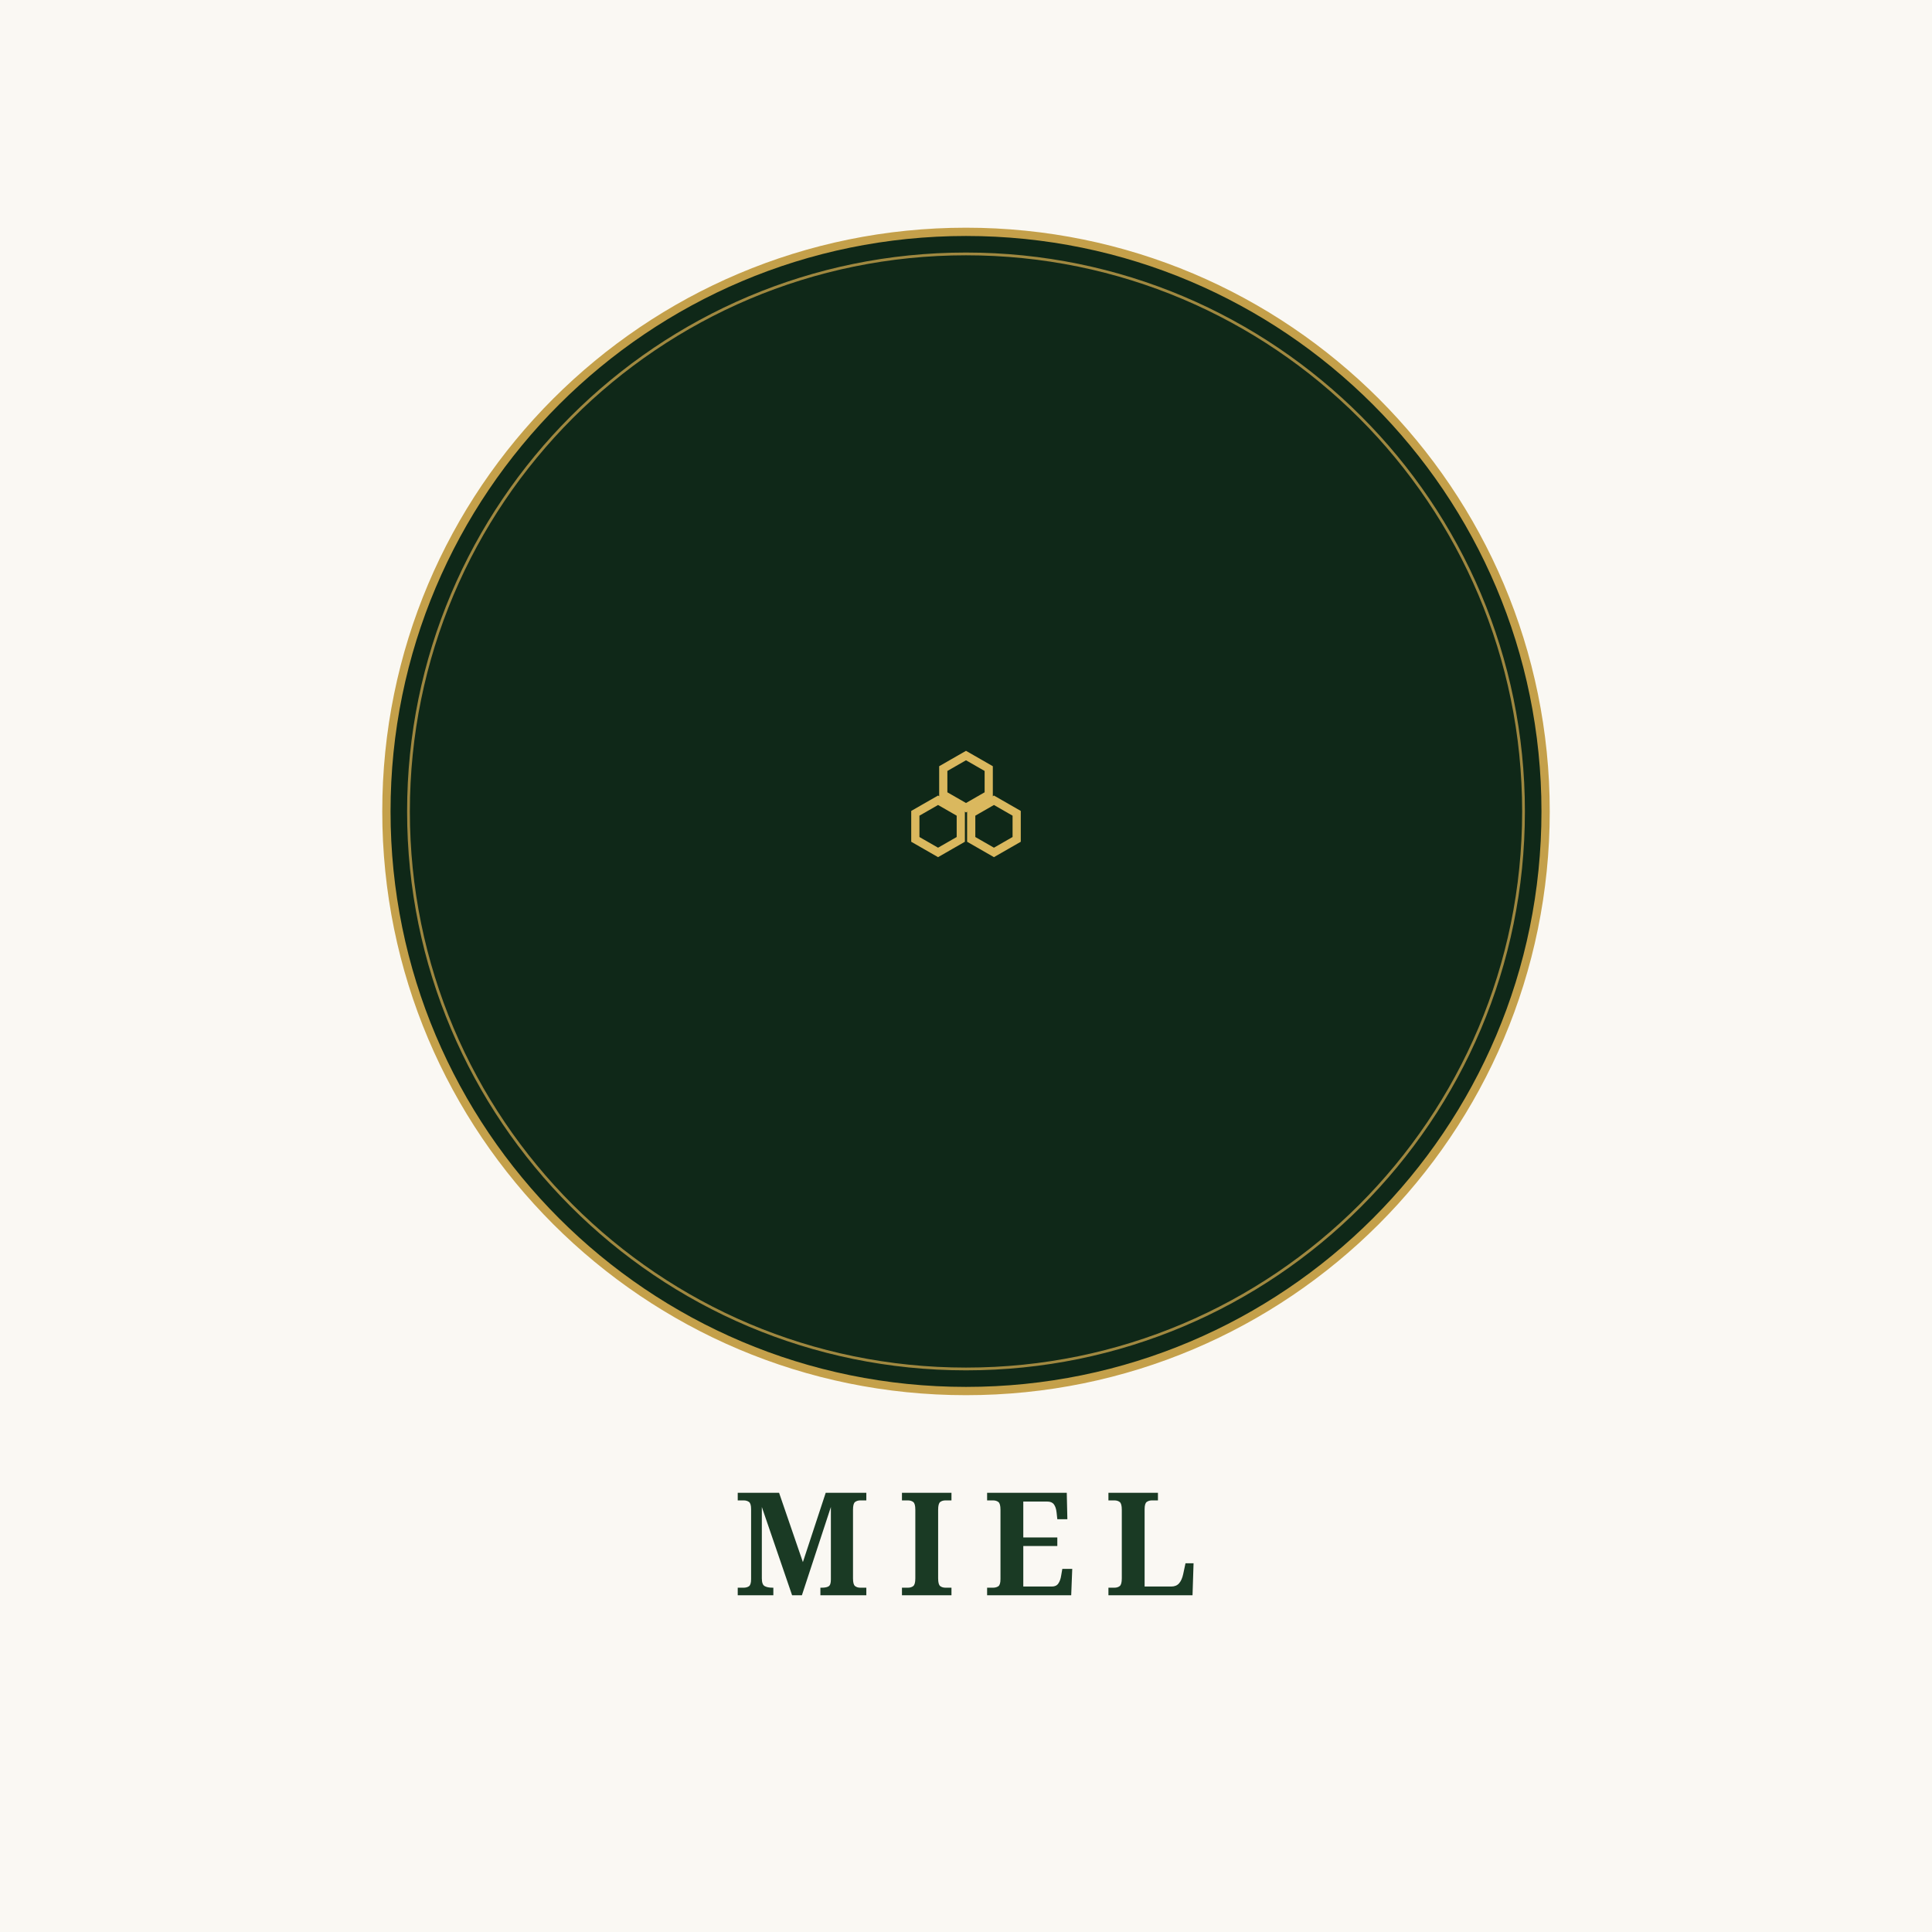
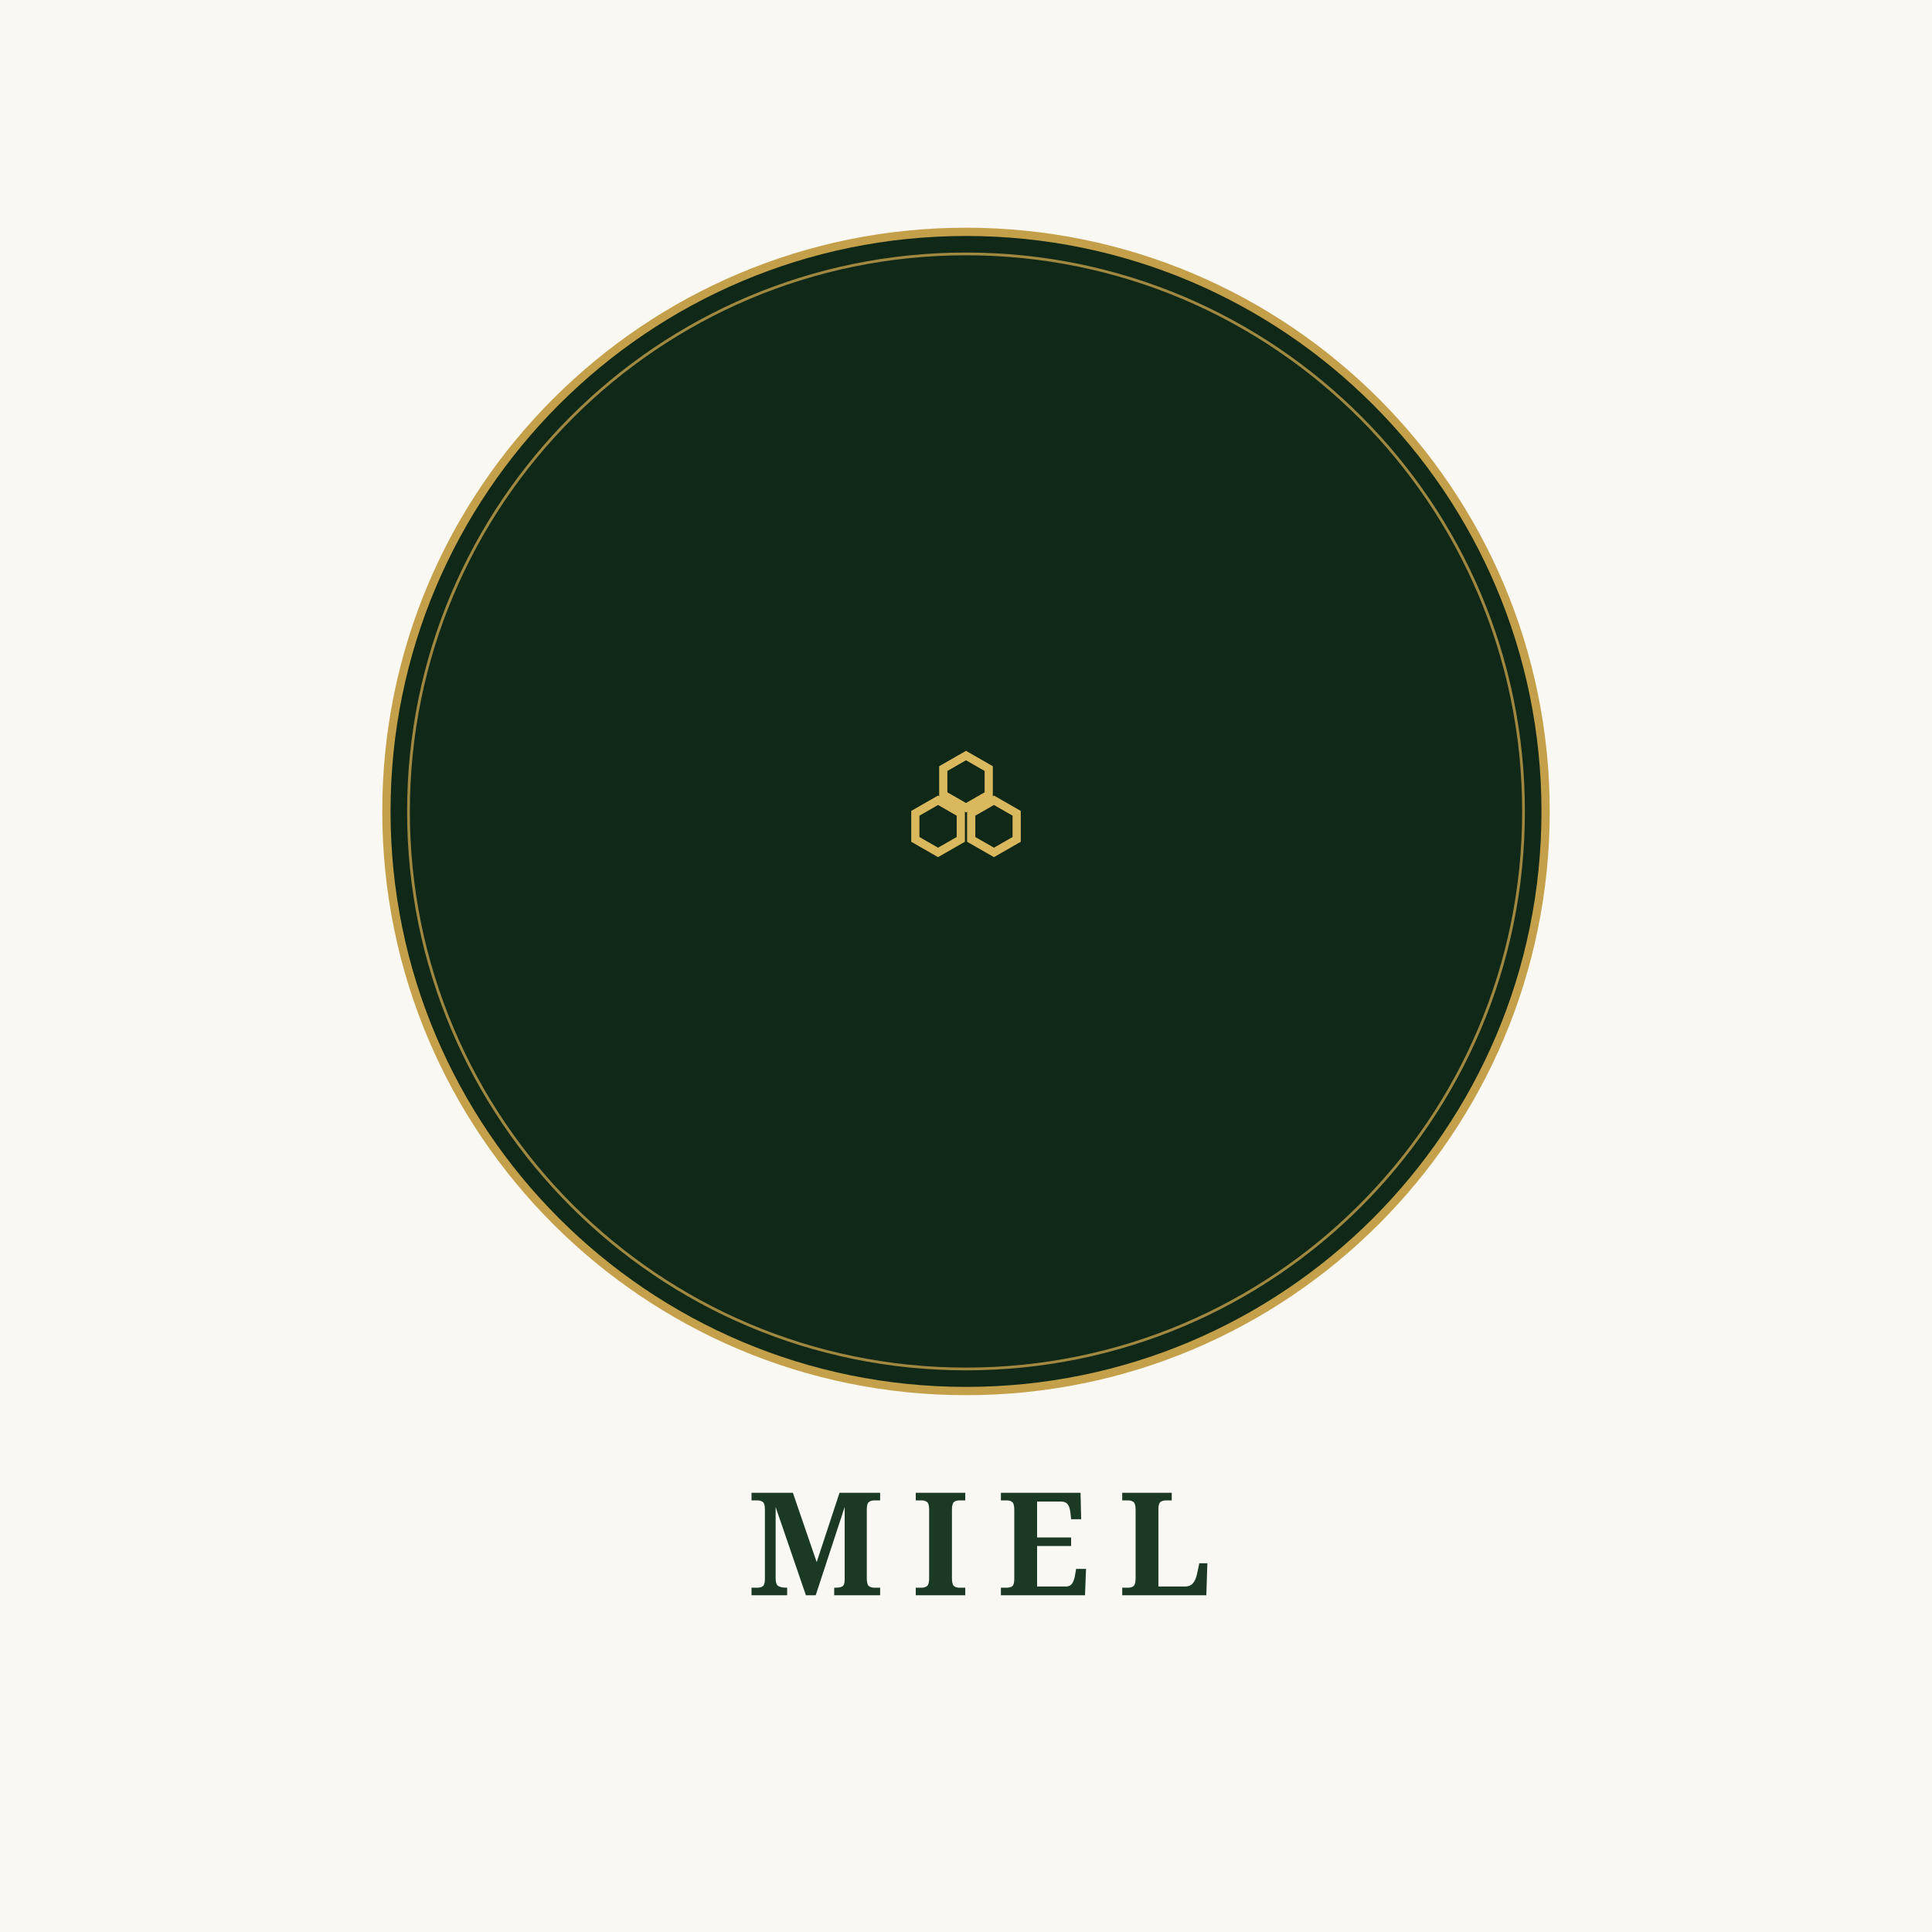
<svg xmlns="http://www.w3.org/2000/svg" viewBox="0 0 700 700">
  <rect width="700" height="700" fill="#faf8f3" />
  <circle cx="350.0" cy="294.0" r="210.0" fill="#0f2818" />
  <circle cx="350.0" cy="294.0" r="210.0" fill="none" stroke="#c4a04a" stroke-width="3" />
  <circle cx="350.0" cy="294.0" r="202.0" fill="none" stroke="#c4a04a" stroke-width="1" opacity=".8" />
  <g transform="translate(350.0 294.0) scale(1.35)" fill="none" stroke="#dab85e" stroke-width="2.2">
    <polygon points="6.1,-3.5 6.1,3.5 0.0,7.0 -6.1,3.5 -6.1,-3.5 -0.0,-7.0" transform="translate(-7.5 4)" />
    <polygon points="6.1,-3.5 6.1,3.5 0.0,7.0 -6.1,3.5 -6.1,-3.5 -0.0,-7.0" transform="translate(7.5 4)" />
    <polygon points="6.1,-3.5 6.1,3.5 0.0,7.0 -6.1,3.5 -6.1,-3.5 -0.0,-7.0" transform="translate(0 -8)" />
  </g>
-   <text x="350.0" y="578.0" text-anchor="middle" font-family="Cormorant Garamond, Georgia, serif" font-size="52" font-weight="600" fill="#1a3a24" letter-spacing="10">MIEL</text>
+   <text x="355.0" y="578.0" text-anchor="middle" font-family="Cormorant Garamond, Georgia, serif" font-size="52" font-weight="600" fill="#1a3a24" letter-spacing="10">MIEL</text>
</svg>
